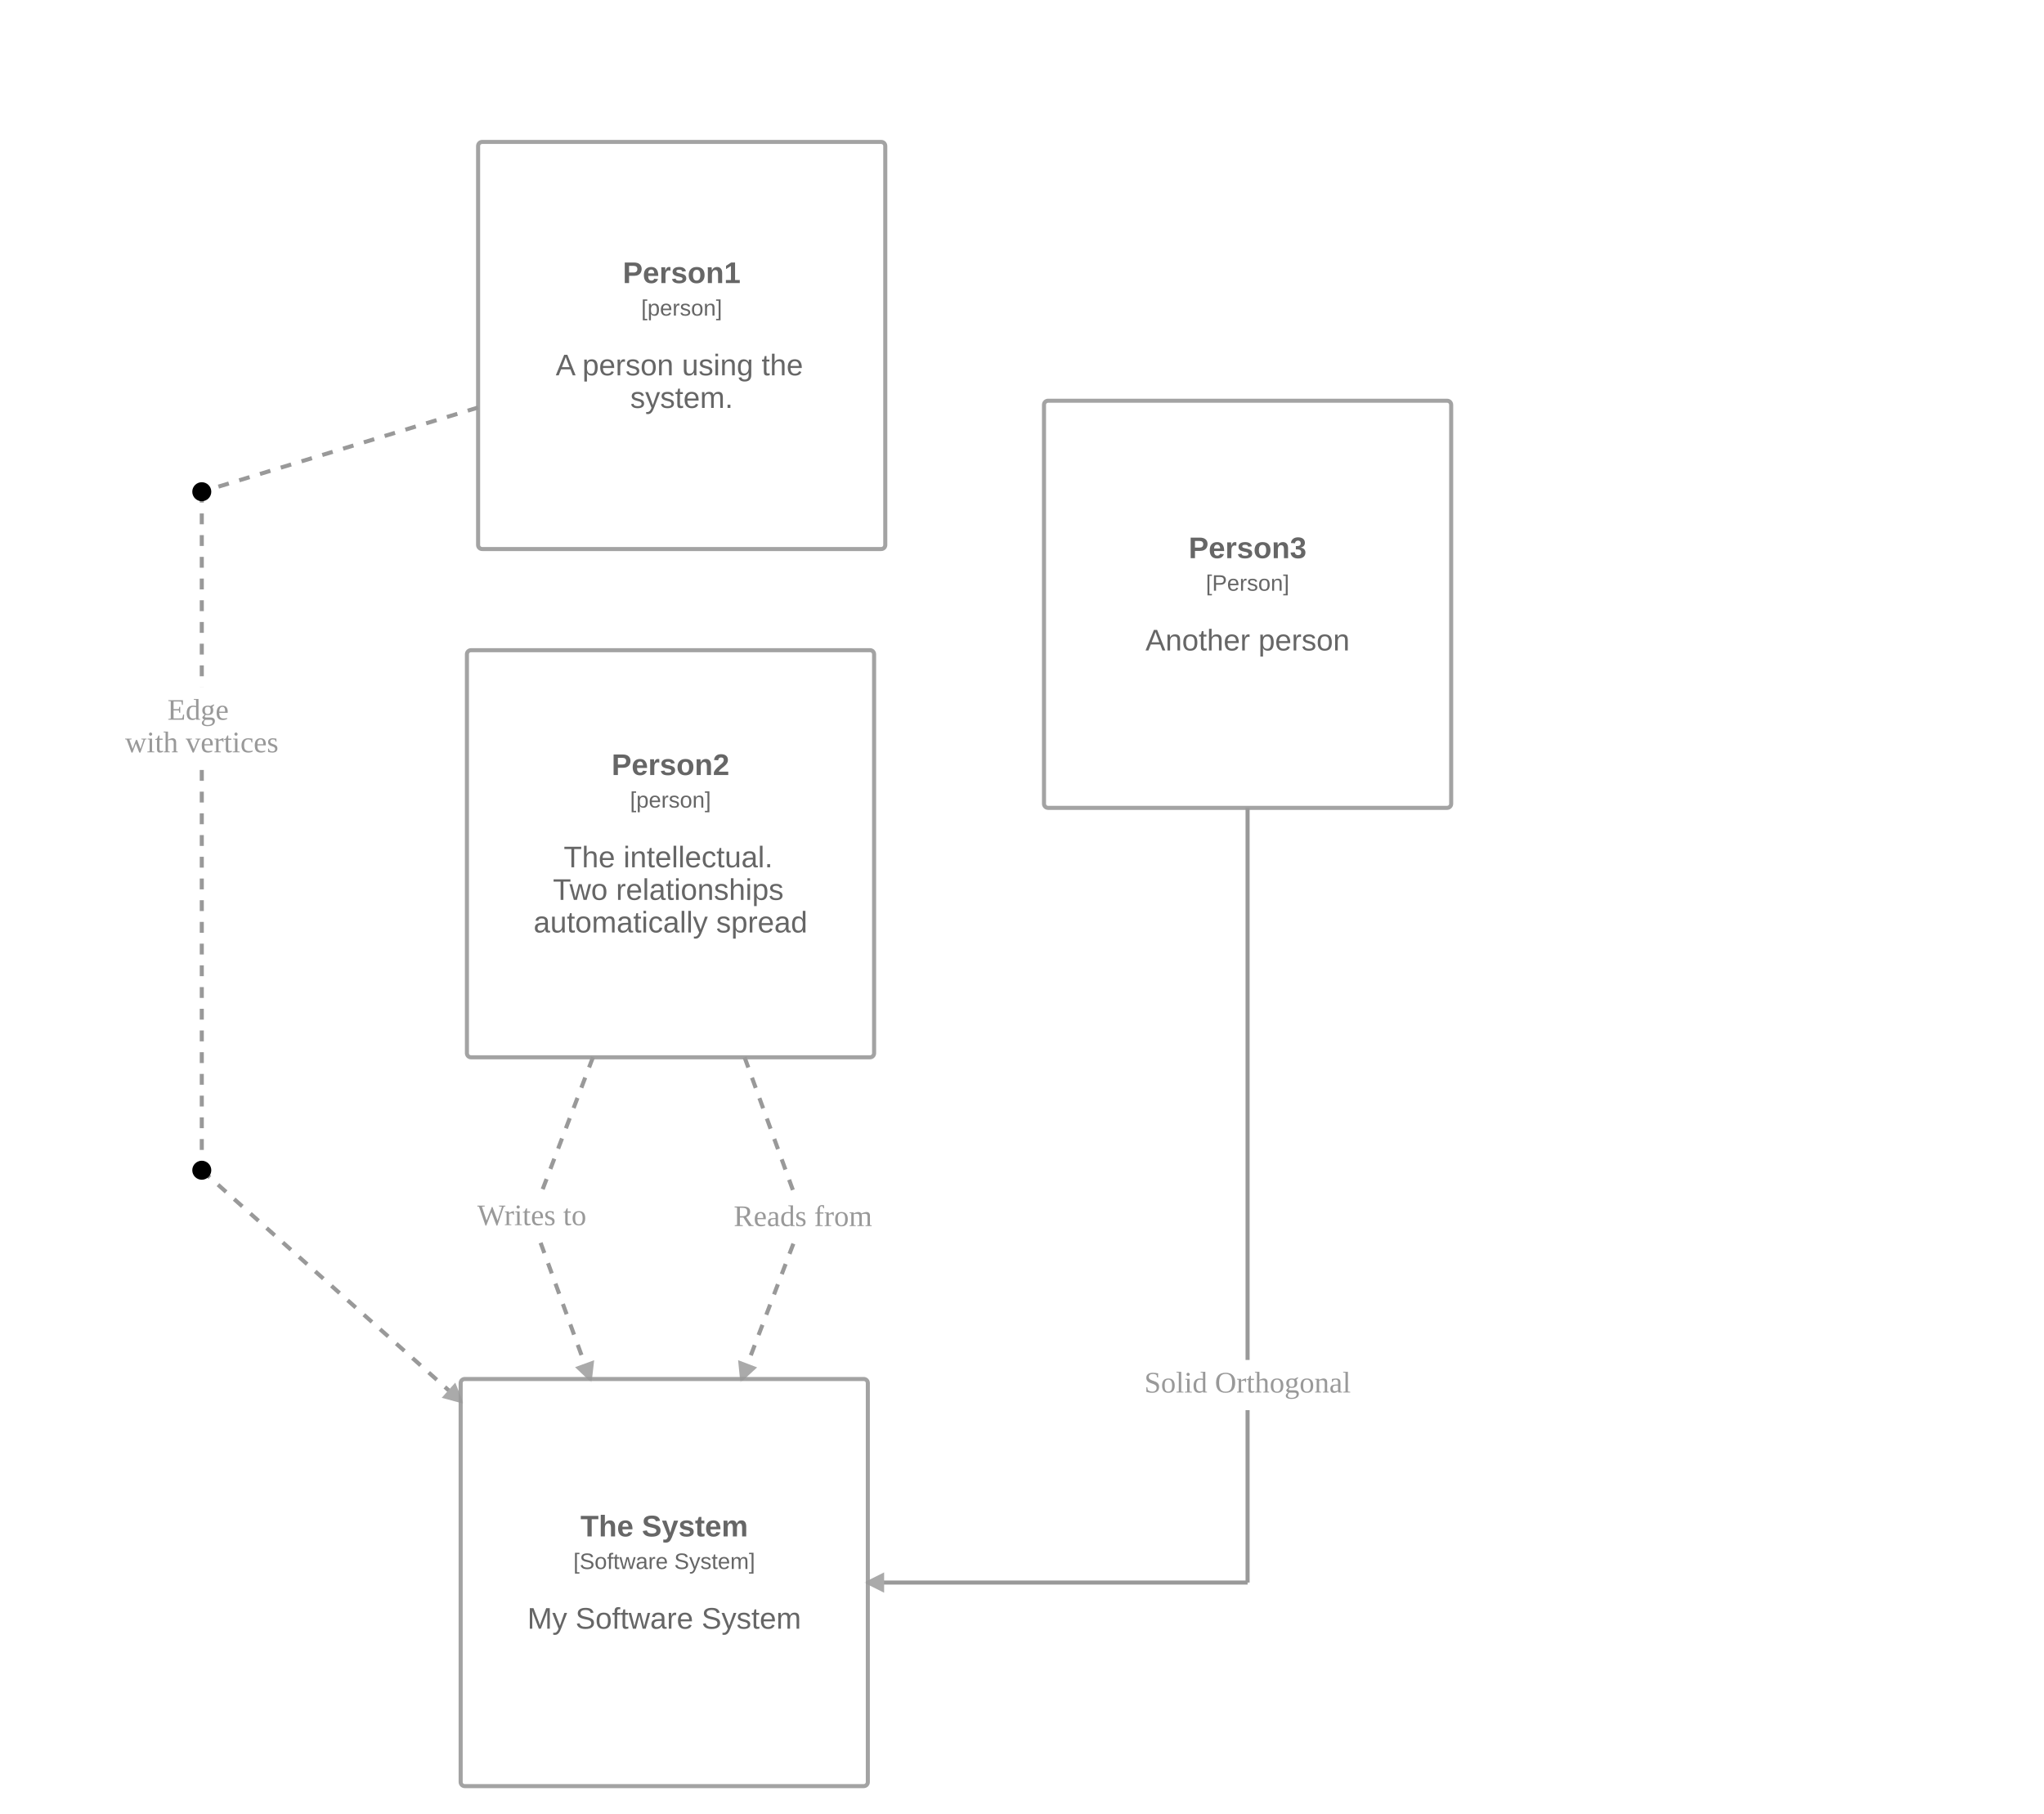
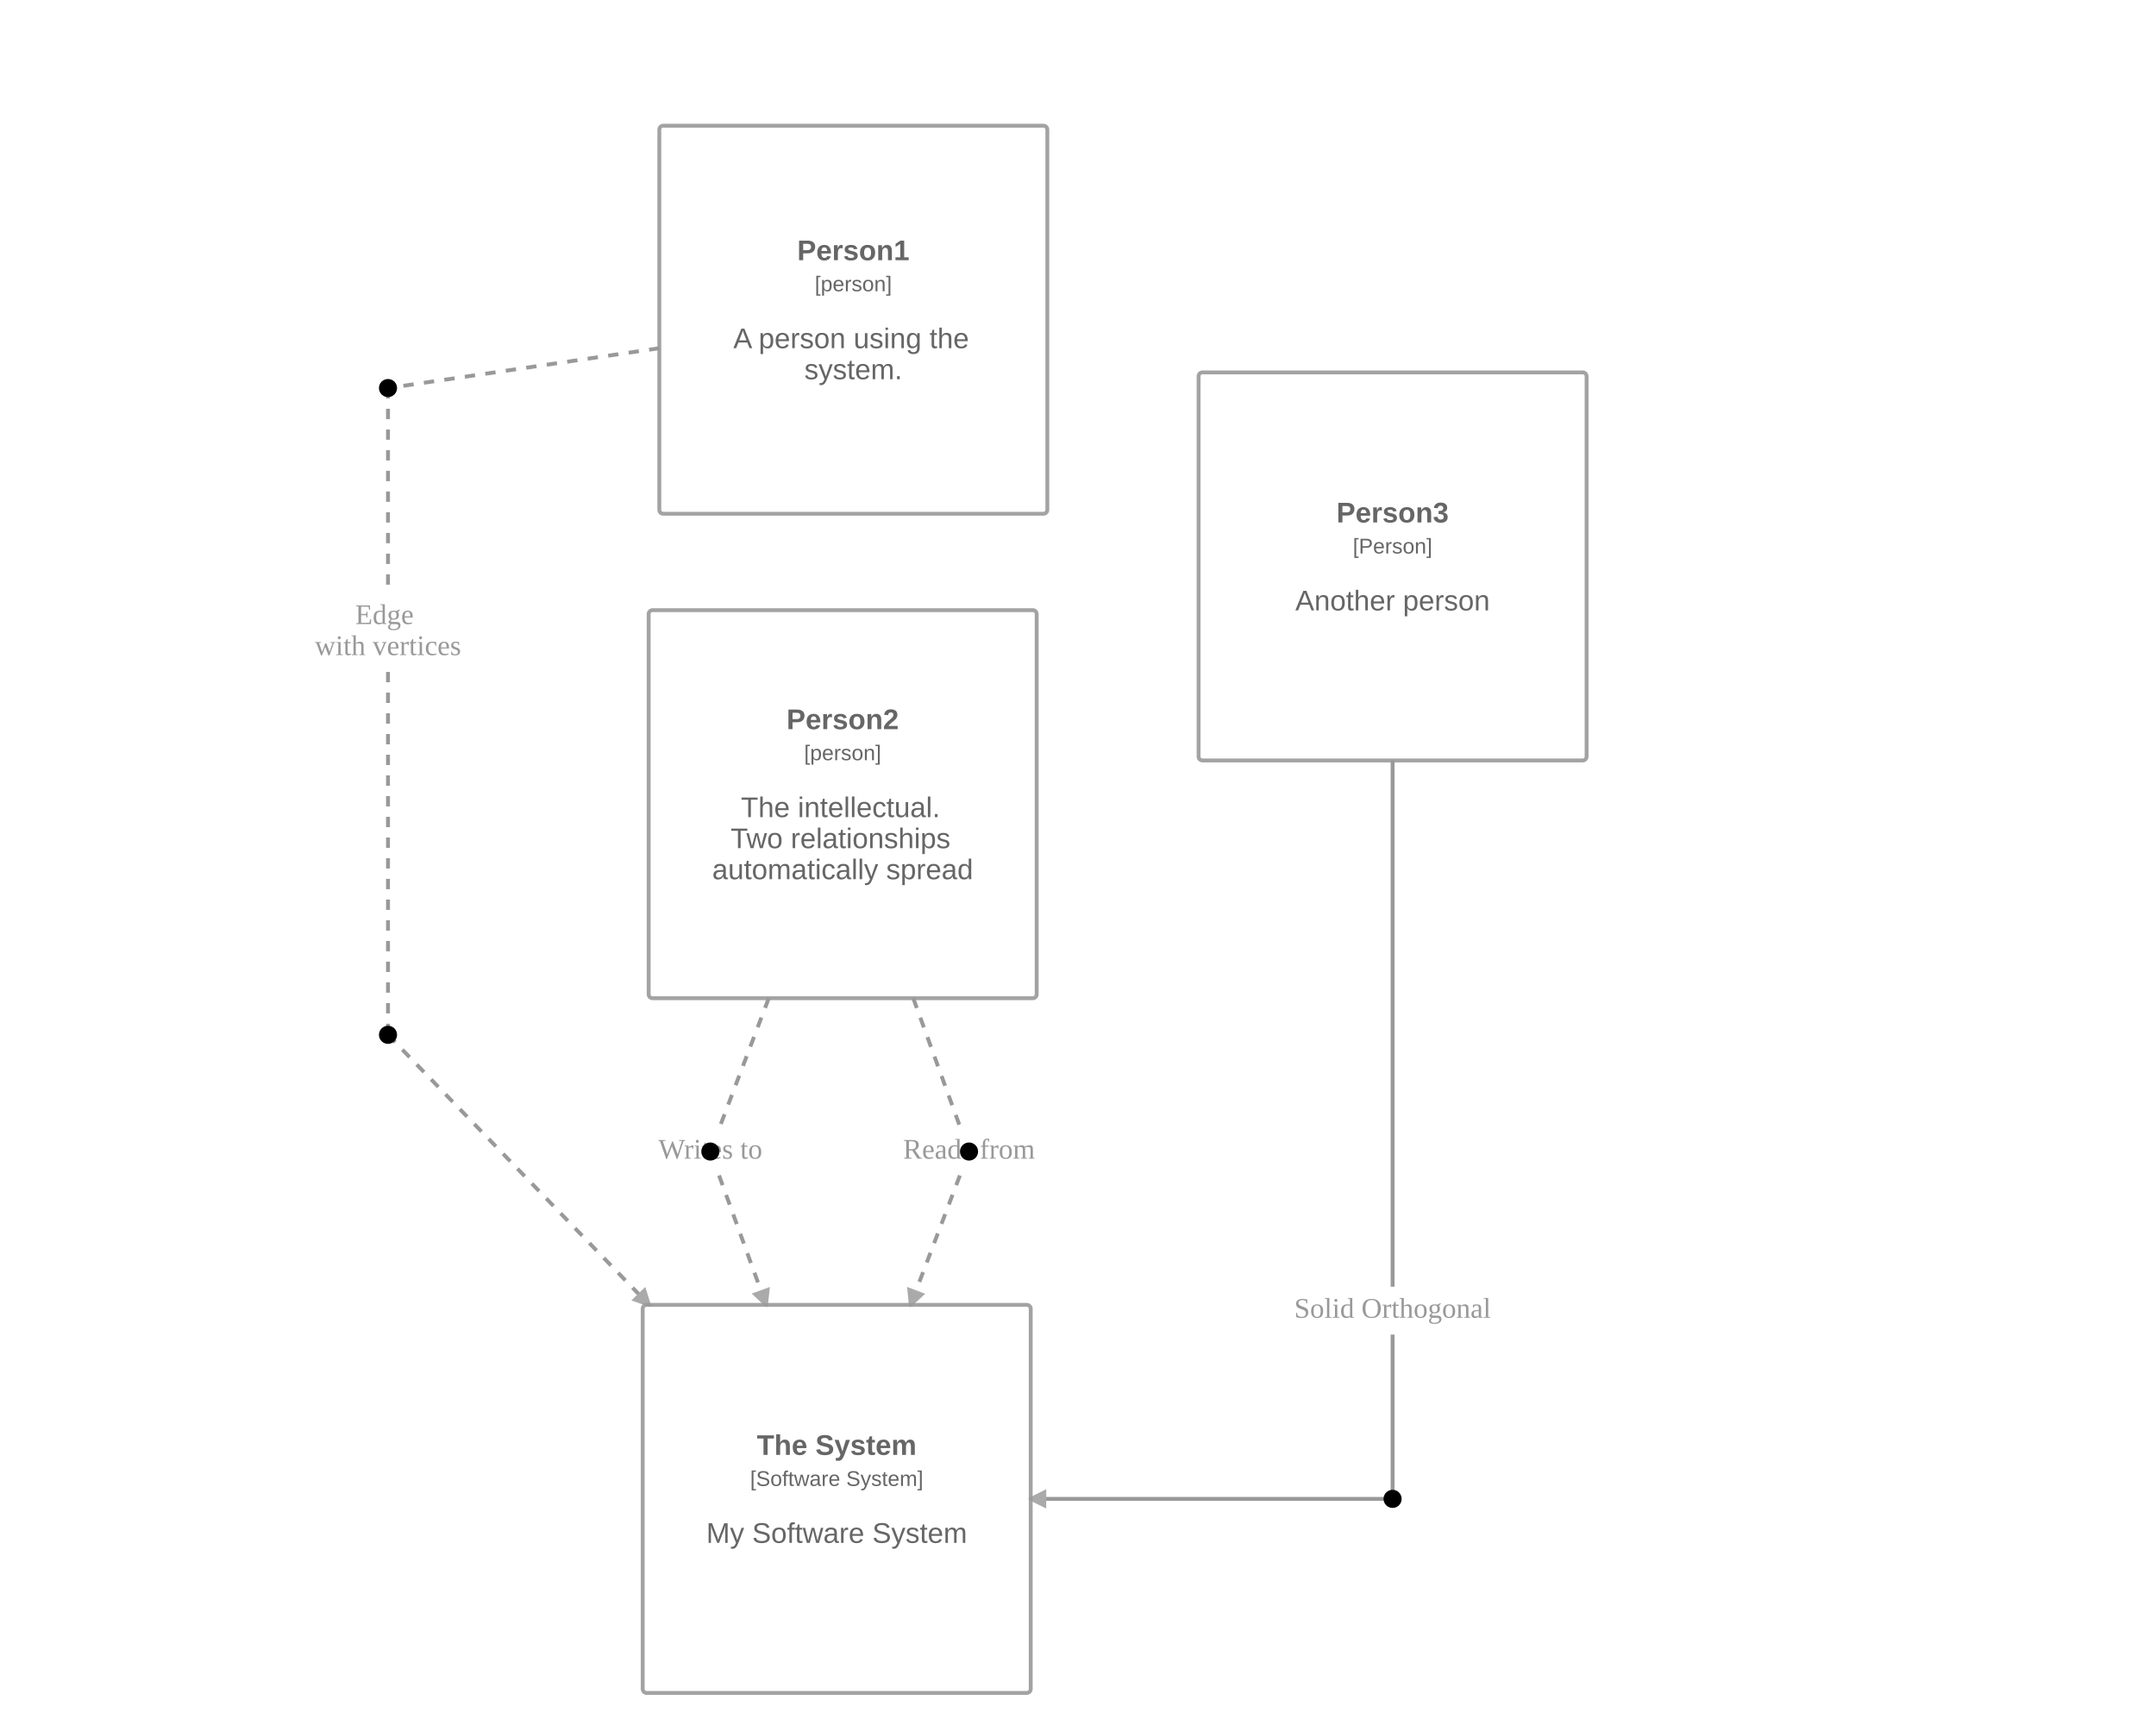
- <svg xmlns="http://www.w3.org/2000/svg" id="graph" width="1506" height="1336.176">
+ <svg xmlns="http://www.w3.org/2000/svg" id="graph" width="1667" height="1328.763">
  <defs>
    <marker id="arrow" viewBox="0 0 5 5" refX="4" refY="2.5" markerWidth="5" markerHeight="5" orient="auto" markerUnits="strokeWidth">
      <path fill="#aaa" stroke-width="1" stroke="none" d="M0,0 L5,2.5 L0,5 Z" class="arrowHead" />
    </marker>
    <g id="icon-circle" transform="translate(0,-12)" class="icon">
      <circle cx="7" cy="7" r="7" />
    </g>
    <g id="icon-cube" transform="translate(0, -14)" class="icon">
      <path d="M 5 0 h 10 v 10 l -5 5 h -10 v -10 l 5 -5 M 0 5 h 10 v 10 M 15 0 l -5 5" />
    </g>
  </defs>
  <g class="zoom" transform="scale(1)">
    <g class="groups" />
    <g class="edges">
-       <g class="edge" id="19x799c" data-from="g9grjd" data-to="ucih59">
-         <rect x="826.312" y="1002.139" rx="0" ry="0" width="185.797" height="37" fill="none" stroke="none" />
-         <text x="0" y="1002.139" text-anchor="middle" stroke="none" font-size="22" fill="#999" data-field="label">
-           <tspan x="919.211" dy="24px" font-size="22px" font-weight="normal">Solid Orthogonal</tspan>
+       <g class="edge" id="1vx4bg9" data-from="fphk5f" data-to="ucih59">
+         <rect x="227.578" y="458.442" rx="0" ry="0" width="144.844" height="61" fill="none" stroke="none" />
+         <text x="0" y="458.442" text-anchor="middle" stroke="none" font-size="22" fill="#999" data-field="label">
+           <tspan x="300" dy="24px" font-size="22px" font-weight="normal">Edge</tspan>
+           <tspan x="300" dy="24px" font-size="22px" font-weight="normal">with vertices</tspan>
        </text>
-         <path marker-end="url(#arrow)" class="edge" d="M919.211,595.303 L919.211,1002.139 M919.211,1039.139 L919.211,1166.176 M919.211,1166.176 L639.411,1166.176" fill="none" stroke="#999" stroke-width="3" />
+         <path marker-end="url(#arrow)" class="edge" d="M509.787,269.195 L300,300 M300,300 L300,458.442 M300,519.442 L300,800 M300,800 L501.88,1008.763" fill="none" stroke="#999" stroke-width="3" stroke-dasharray="8" />
+         <circle id="v-1vx4bg9-0" cx="300" cy="300" r="7" class="v-dot" />
+         <circle id="v-1vx4bg9-1" cx="300" cy="800" r="7" class="v-dot" />
      </g>
      <g class="edge" id="o7eyjl" data-from="fzh5ue" data-to="ucih59">
-         <rect x="337.314" y="878.816" rx="0" ry="0" width="109.062" height="37" fill="none" stroke="none" />
-         <text x="0" y="878.816" text-anchor="middle" stroke="none" font-size="22" fill="#999" data-field="label">
-           <tspan x="391.845" dy="24px" font-size="22px" font-weight="normal">Writes to</tspan>
+         <rect x="494.712" y="871.735" rx="0" ry="0" width="109.062" height="37" fill="none" stroke="none" />
+         <text x="0" y="871.735" text-anchor="middle" stroke="none" font-size="22" fill="#999" data-field="label">
+           <tspan x="549.243" dy="24px" font-size="22px" font-weight="normal">Writes to</tspan>
        </text>
-         <path marker-end="url(#arrow)" class="edge" d="M436.877,779.12 L398.893,878.816 M398.328,915.816 L434.84,1016.176" fill="none" stroke="#999" stroke-width="3" stroke-dasharray="8" />
+         <path marker-end="url(#arrow)" class="edge" d="M594.401,771.707 L556.291,871.735 M555.973,908.735 L592.364,1008.763" fill="none" stroke="#999" stroke-width="3" stroke-dasharray="8" />
+         <circle id="v-2zoe4ep" cx="549.243" cy="890.235" r="7" class="v-dot auto" />
+       </g>
+       <g class="edge" id="19x799c" data-from="g9grjd" data-to="ucih59">
+         <rect x="983.836" y="994.726" rx="0" ry="0" width="185.797" height="37" fill="none" stroke="none" />
+         <text x="0" y="994.726" text-anchor="middle" stroke="none" font-size="22" fill="#999" data-field="label">
+           <tspan x="1076.735" dy="24px" font-size="22px" font-weight="normal">Solid Orthogonal</tspan>
+         </text>
+         <path marker-end="url(#arrow)" class="edge" d="M1076.735,587.89 L1076.735,994.726 M1076.735,1031.726 L1076.735,1158.763 M1076.735,1158.763 L796.935,1158.763" fill="none" stroke="#999" stroke-width="3" />
+         <circle id="v-4gun14o" cx="1076.735" cy="1158.763" r="7" class="v-dot auto" />
      </g>
      <g class="edge" id="zytrhj" data-from="fzh5ue" data-to="ucih59">
-         <rect x="523.772" y="879.48" rx="0" ry="0" width="135.641" height="37" fill="none" stroke="none" />
-         <text x="0" y="879.48" text-anchor="middle" stroke="none" font-size="22" fill="#999" data-field="label">
-           <tspan x="591.592" dy="24px" font-size="22px" font-weight="normal">Reads from</tspan>
+         <rect x="681.422" y="871.735" rx="0" ry="0" width="135.641" height="37" fill="none" stroke="none" />
+         <text x="0" y="871.735" text-anchor="middle" stroke="none" font-size="22" fill="#999" data-field="label">
+           <tspan x="749.243" dy="24px" font-size="22px" font-weight="normal">Reads from</tspan>
        </text>
-         <path marker-end="url(#arrow)" class="edge" d="M548.597,779.12 L585.109,879.48 M584.544,916.48 L546.56,1016.176" fill="none" stroke="#999" stroke-width="3" stroke-dasharray="8" />
-       </g>
-       <g class="edge" id="1vx4bg9" data-from="fphk5f" data-to="ucih59">
-         <rect x="76.251" y="506.363" rx="0" ry="0" width="144.844" height="61" fill="none" stroke="none" />
-         <text x="0" y="506.363" text-anchor="middle" stroke="none" font-size="22" fill="#999" data-field="label">
-           <tspan x="148.673" dy="24px" font-size="22px" font-weight="normal">Edge</tspan>
-           <tspan x="148.673" dy="24px" font-size="22px" font-weight="normal">with vertices</tspan>
-         </text>
-         <path marker-end="url(#arrow)" class="edge" d="M352.262,300.296 L148.673,362.342 M148.673,362.342 L148.673,506.363 M148.673,567.363 L148.673,862.342 M148.673,862.342 L339.411,1032.422" fill="none" stroke="#999" stroke-width="3" stroke-dasharray="8" />
-         <circle id="v-1vx4bg9-0" cx="148.673" cy="362.342" r="7" class="v-dot" />
-         <circle id="v-1vx4bg9-1" cx="148.673" cy="862.342" r="7" class="v-dot" />
+         <path marker-end="url(#arrow)" class="edge" d="M706.121,771.707 L742.512,871.735 M742.194,908.735 L704.084,1008.763" fill="none" stroke="#999" stroke-width="3" stroke-dasharray="8" />
+         <circle id="v-1ruhdxu" cx="749.243" cy="890.235" r="7" class="v-dot auto" />
      </g>
    </g>
    <g class="nodes">
-       <g class="node" id="fphk5f" transform="translate(502.2624,254.5828)">
+       <g class="node" id="fphk5f" transform="translate(659.7866,247.1699)">
        <rect rx="3" ry="3" x="-150" y="-150" width="300" height="300" class="nodeBorder" fill="rgba(255, 255, 255, .9)" stroke="#999" stroke-width="3px" opacity="0.9" />
        <g transform="translate(0,-70)">
          <text x="0" y="0" text-anchor="middle" font-family="Arial, sans-serif" stroke="none" fill="#666" data-field="name">
            <tspan x="0" dy="24px" font-size="22px" font-weight="bold">Person1</tspan>
          </text>
          <text x="0" y="48" text-anchor="middle" font-family="Arial, sans-serif" stroke="none" fill="#666" font-size="16.5">[person]</text>
          <text x="0" y="68" text-anchor="middle" font-family="Arial, sans-serif" stroke="none" fill="#666" data-field="description">
            <tspan x="0" dy="24px" font-size="22px" font-weight="normal">A person using the</tspan>
            <tspan x="0" dy="24px" font-size="22px" font-weight="normal">system.</tspan>
          </text>
        </g>
      </g>
-       <g class="node" id="fzh5ue" transform="translate(494.0262,629.1198)">
+       <g class="node" id="fzh5ue" transform="translate(651.5504,621.7069)">
        <rect rx="3" ry="3" x="-150" y="-150" width="300" height="300" class="nodeBorder" fill="rgba(255, 255, 255, .9)" stroke="#999" stroke-width="3px" opacity="0.9" />
        <g transform="translate(0,-82)">
          <text x="0" y="0" text-anchor="middle" font-family="Arial, sans-serif" stroke="none" fill="#666" data-field="name">
            <tspan x="0" dy="24px" font-size="22px" font-weight="bold">Person2</tspan>
          </text>
          <text x="0" y="48" text-anchor="middle" font-family="Arial, sans-serif" stroke="none" fill="#666" font-size="16.5">[person]</text>
          <text x="0" y="68" text-anchor="middle" font-family="Arial, sans-serif" stroke="none" fill="#666" data-field="description">
            <tspan x="0" dy="24px" font-size="22px" font-weight="normal">The intellectual.</tspan>
            <tspan x="0" dy="24px" font-size="22px" font-weight="normal">Two relationships</tspan>
            <tspan x="0" dy="24px" font-size="22px" font-weight="normal">automatically spread</tspan>
          </text>
        </g>
      </g>
-       <g class="node" id="g9grjd" transform="translate(919.2105,445.3028)">
+       <g class="node" id="g9grjd" transform="translate(1076.735,437.8899)">
        <rect rx="3" ry="3" x="-150" y="-150" width="300" height="300" class="nodeBorder" fill="rgba(255, 255, 255, .9)" stroke="#999" stroke-width="3px" opacity="0.9" />
        <g transform="translate(0,-58)">
          <text x="0" y="0" text-anchor="middle" font-family="Arial, sans-serif" stroke="none" fill="#666" data-field="name">
            <tspan x="0" dy="24px" font-size="22px" font-weight="bold">Person3</tspan>
          </text>
          <text x="0" y="48" text-anchor="middle" font-family="Arial, sans-serif" stroke="none" fill="#666" font-size="16.5">[Person]</text>
          <text x="0" y="68" text-anchor="middle" font-family="Arial, sans-serif" stroke="none" fill="#666" data-field="description">
            <tspan x="0" dy="24px" font-size="22px" font-weight="normal">Another person</tspan>
          </text>
        </g>
      </g>
-       <g class="node" id="ucih59" transform="translate(489.4109,1166.176)">
+       <g class="node" id="ucih59" transform="translate(646.9351,1158.763)">
        <rect rx="3" ry="3" x="-150" y="-150" width="300" height="300" class="nodeBorder" fill="rgba(255, 255, 255, .9)" stroke="#999" stroke-width="3px" opacity="0.9" />
        <g transform="translate(0,-58)">
          <text x="0" y="0" text-anchor="middle" font-family="Arial, sans-serif" stroke="none" fill="#666" data-field="name">
            <tspan x="0" dy="24px" font-size="22px" font-weight="bold">The System</tspan>
          </text>
          <text x="0" y="48" text-anchor="middle" font-family="Arial, sans-serif" stroke="none" fill="#666" font-size="16.5">[Software System]</text>
          <text x="0" y="68" text-anchor="middle" font-family="Arial, sans-serif" stroke="none" fill="#666" data-field="description">
            <tspan x="0" dy="24px" font-size="22px" font-weight="normal">My Software System</tspan>
          </text>
        </g>
      </g>
    </g>
  </g>
</svg>
